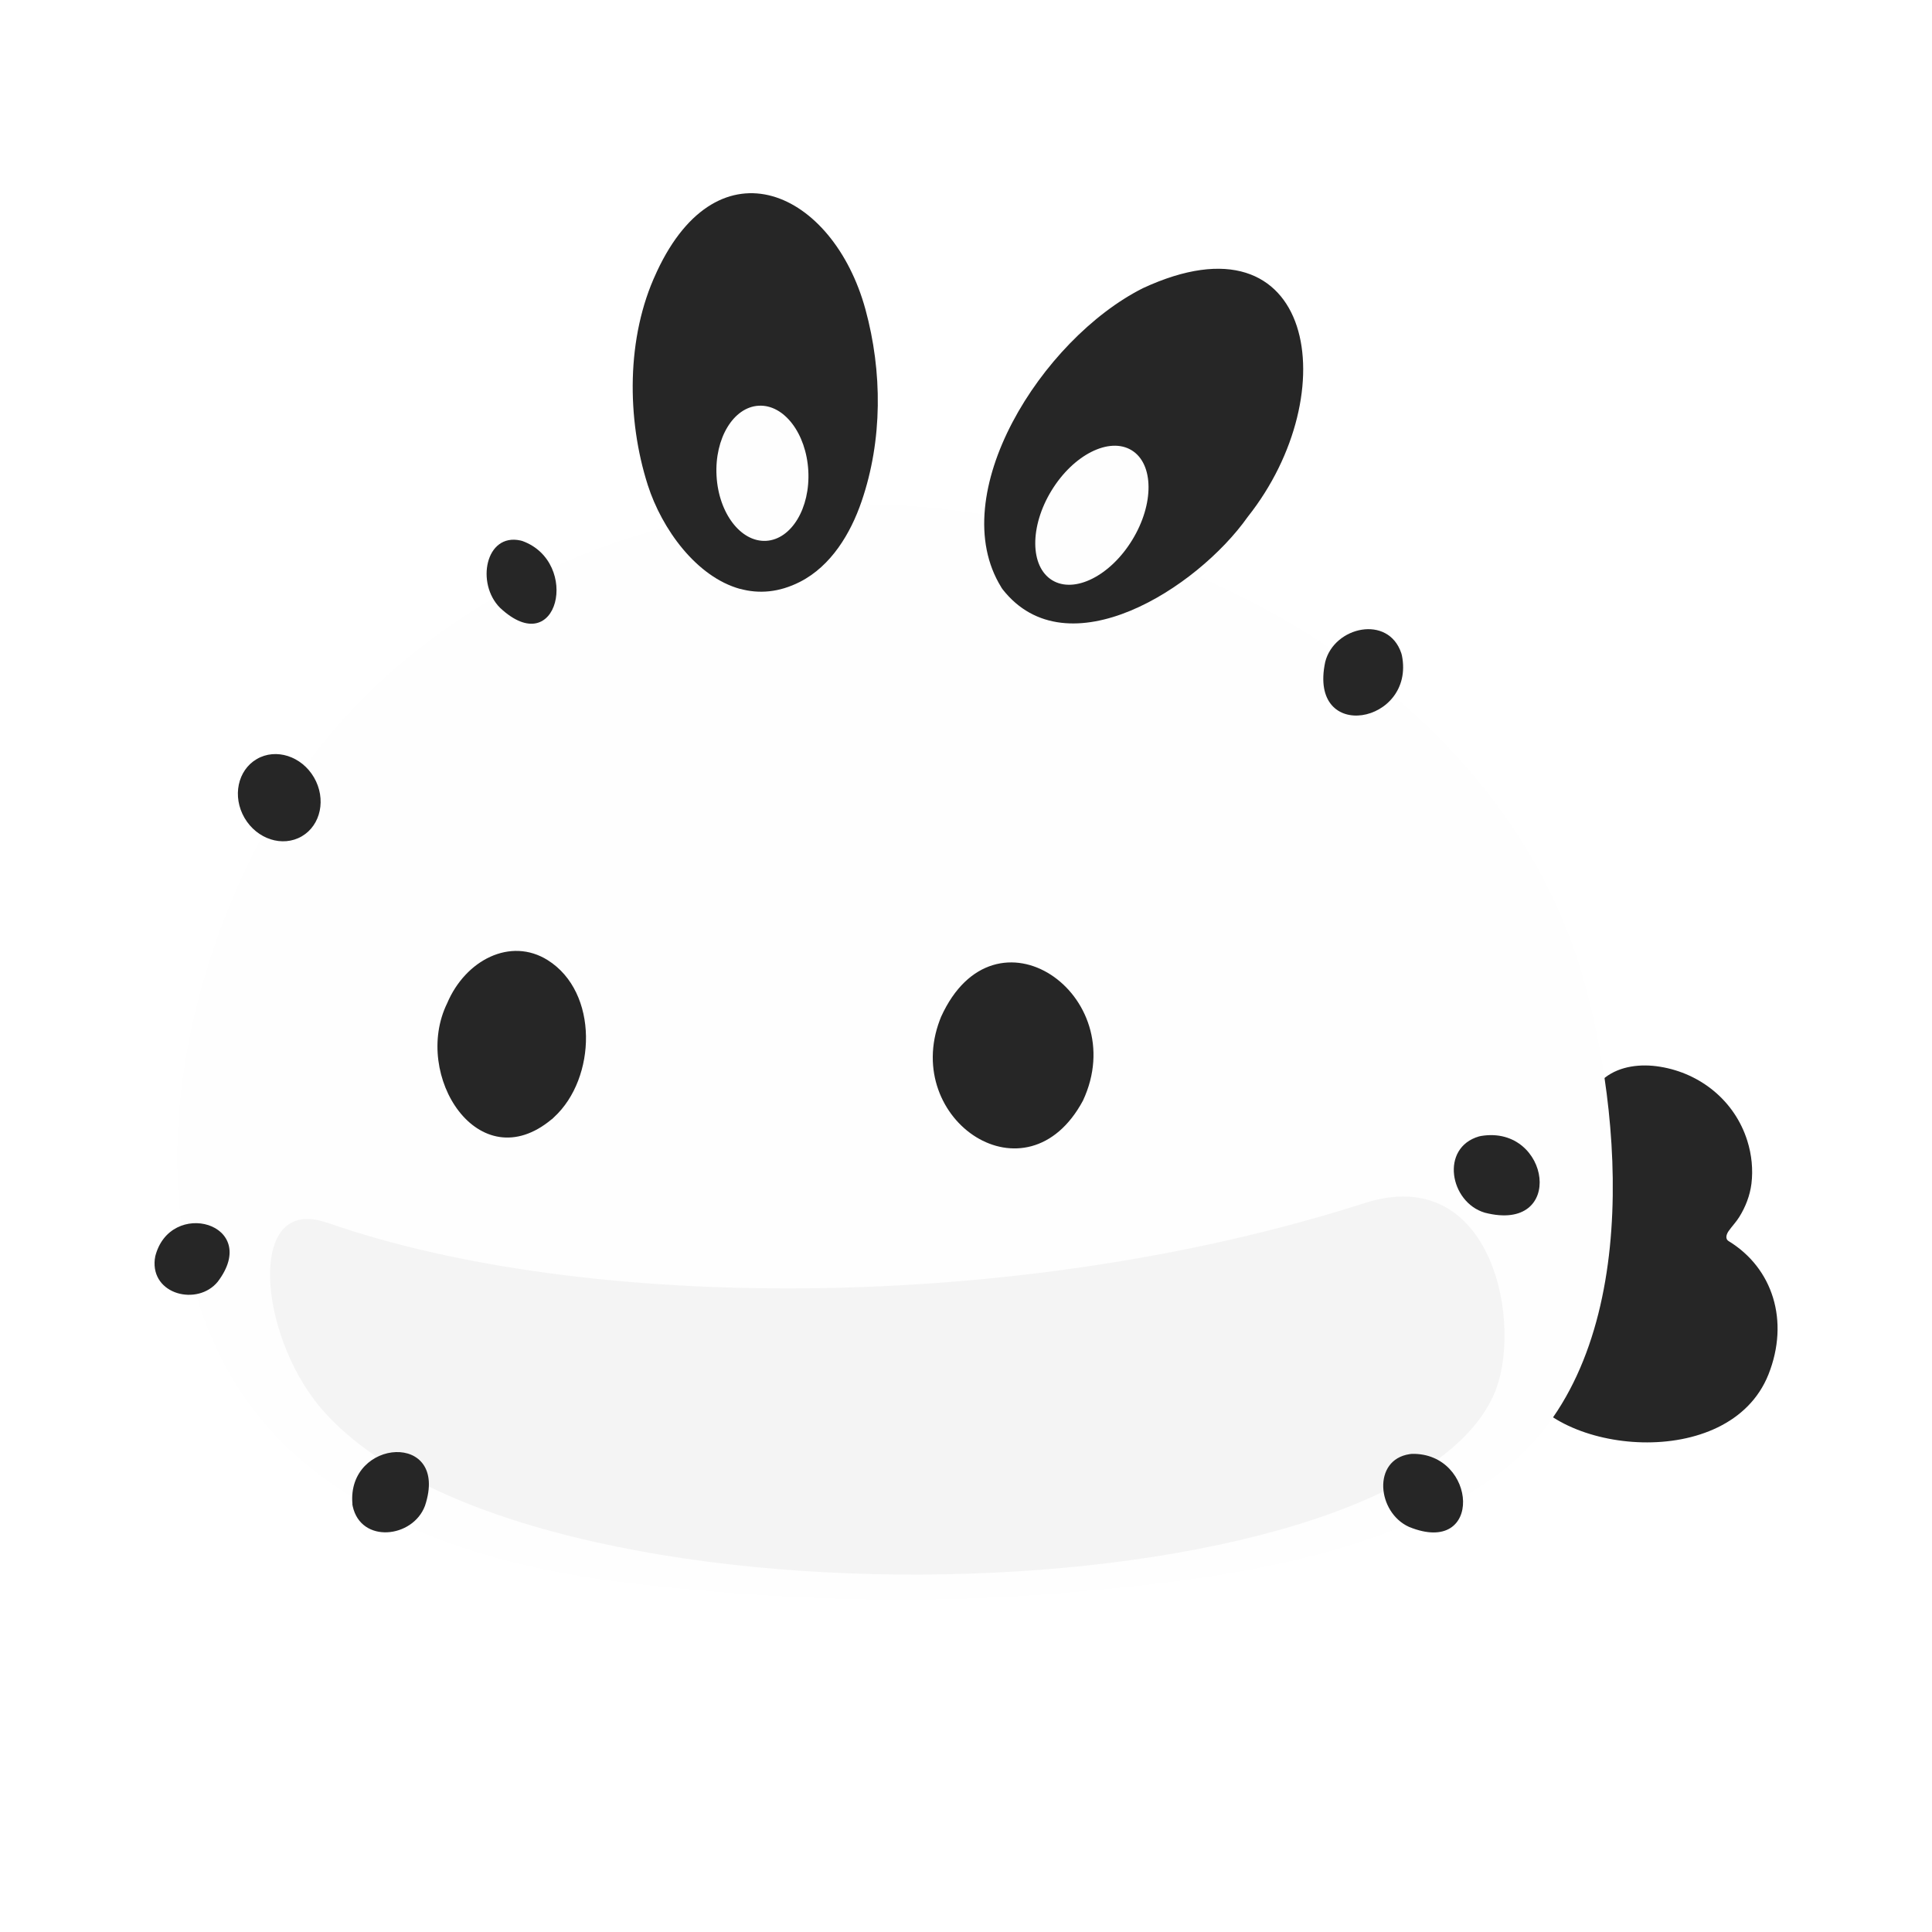
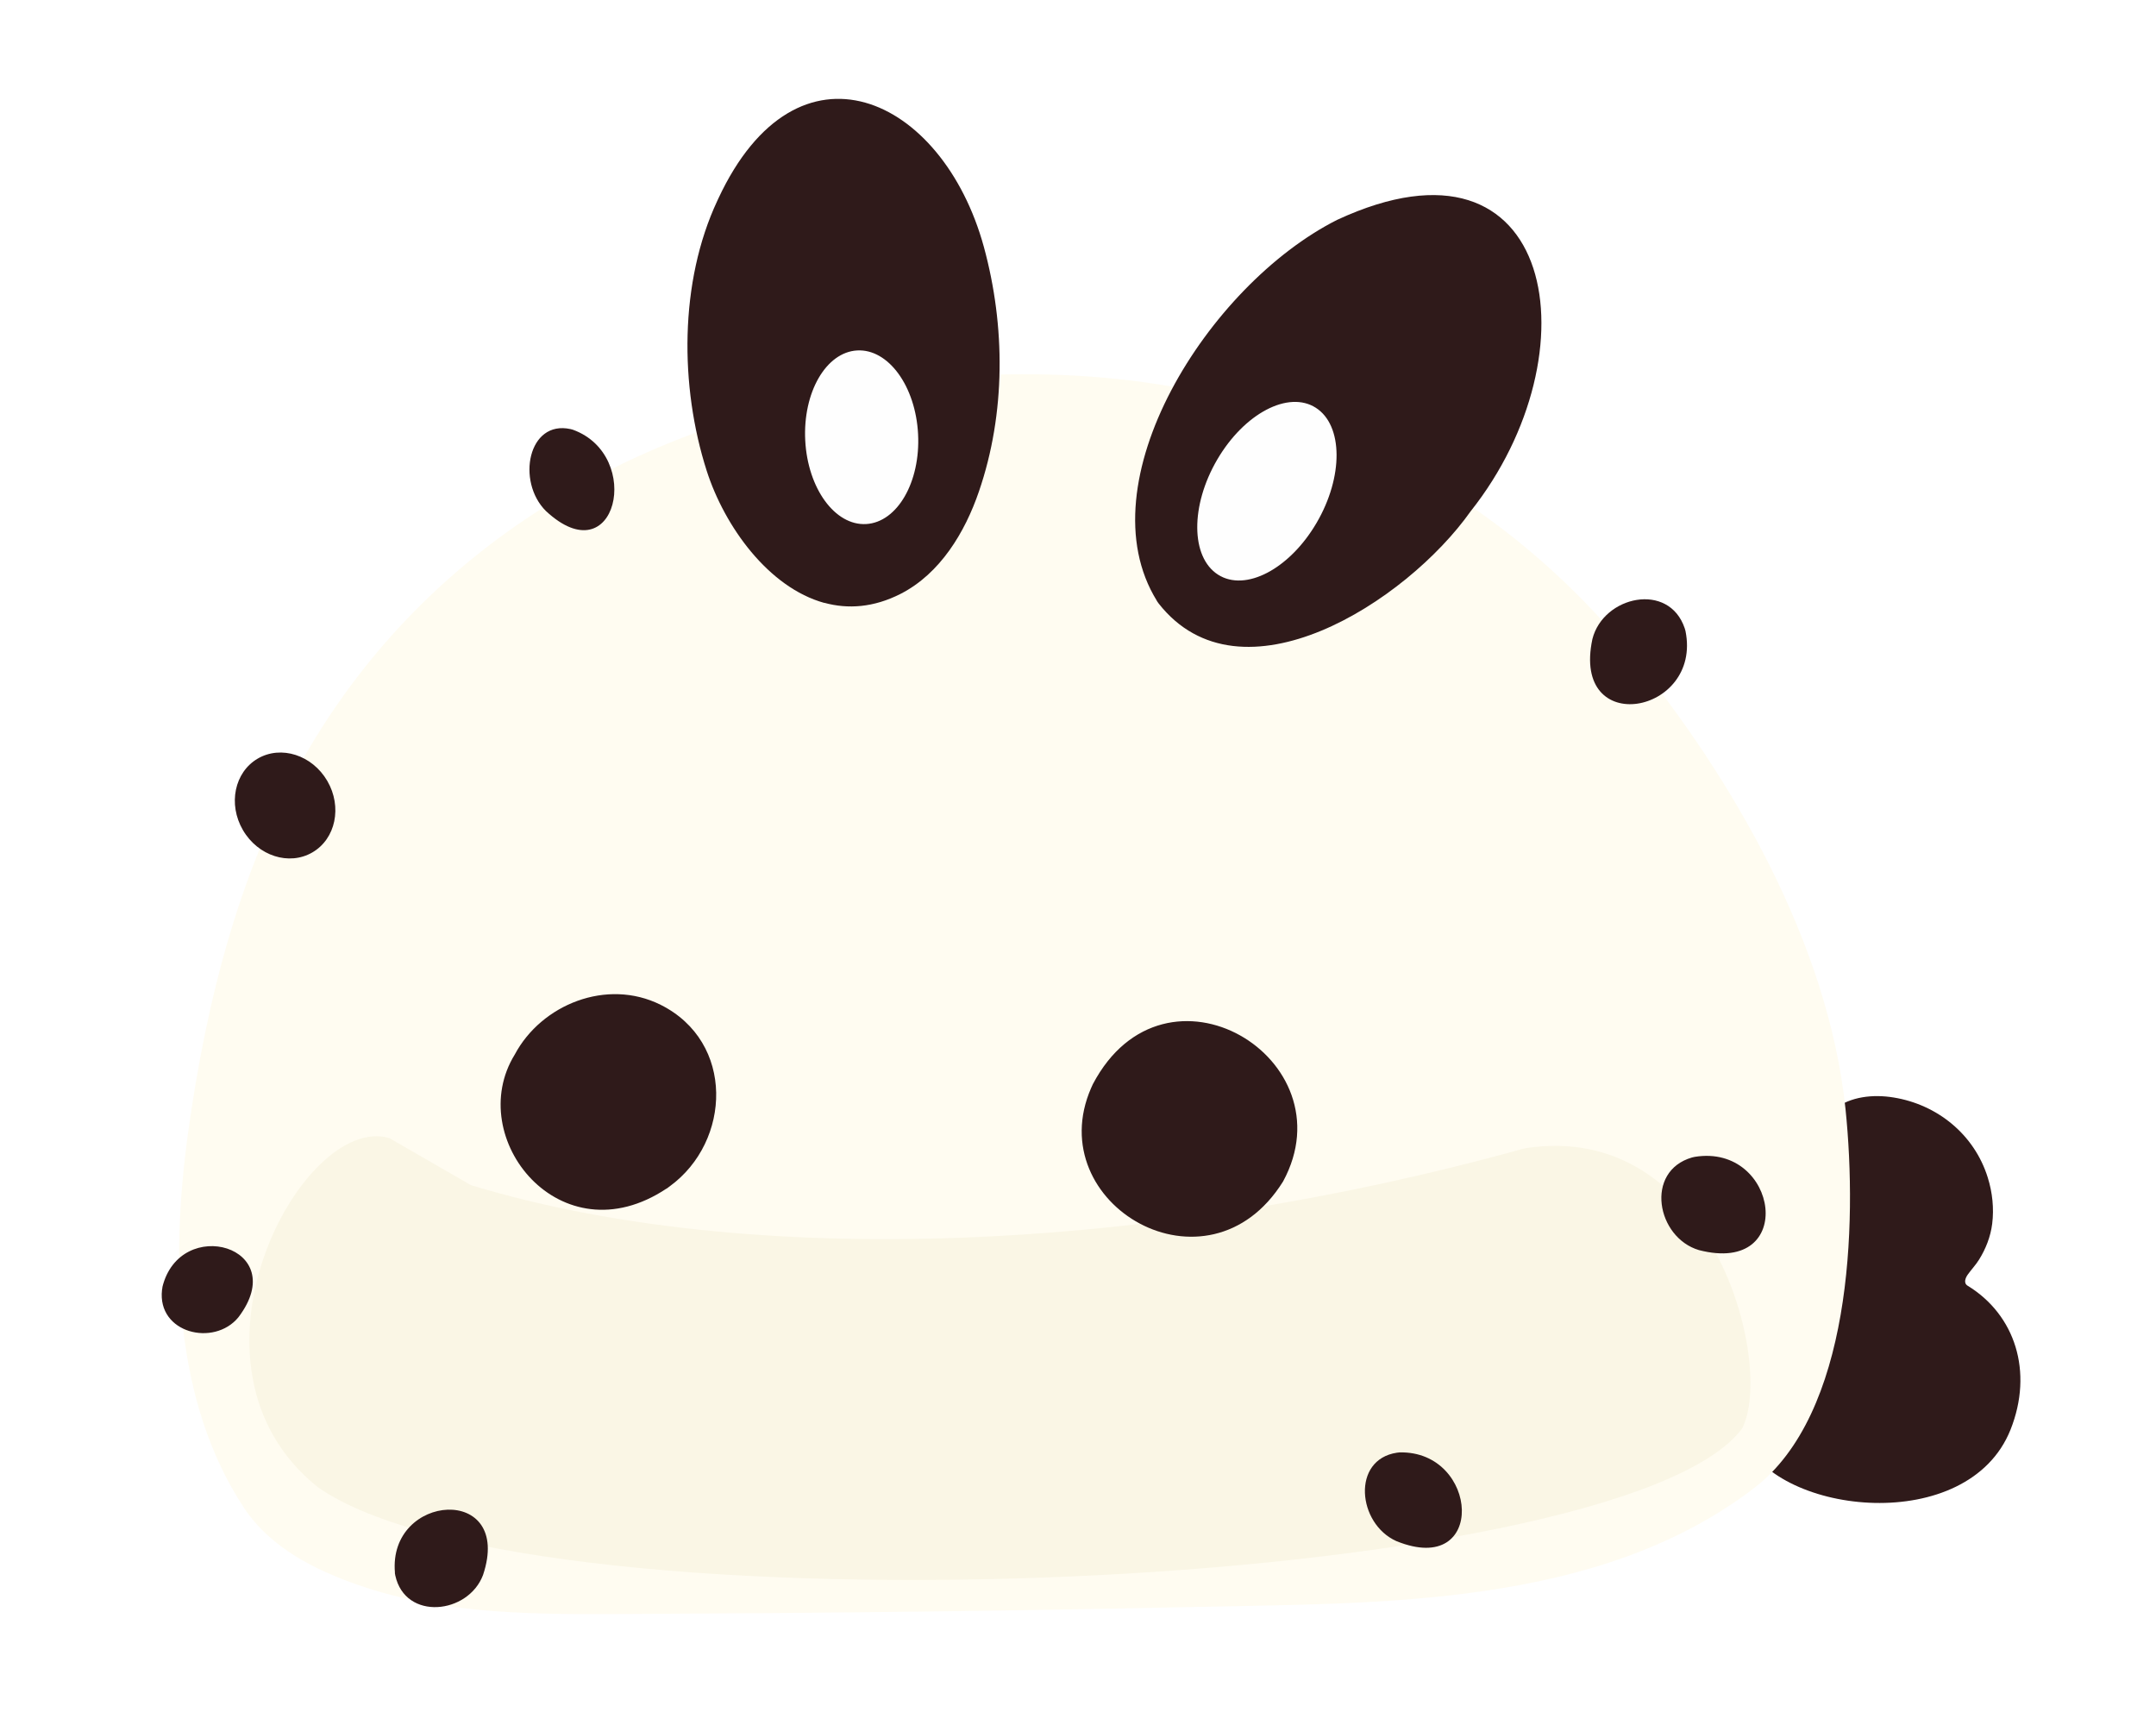
- <svg xmlns="http://www.w3.org/2000/svg" width="50" height="50" viewBox="0 0 50 50" fill="none">
-   <path d="M41.085 28.719C41.111 28.405 41.237 28.121 41.537 27.888C41.928 27.585 42.468 27.526 42.962 27.607C44.006 27.775 44.897 28.489 45.221 29.526C45.334 29.885 45.372 30.27 45.327 30.635C45.288 30.945 45.172 31.239 45.011 31.497C44.93 31.627 44.826 31.733 44.739 31.856C44.687 31.93 44.633 32.056 44.739 32.121C45.876 32.816 46.319 34.182 45.767 35.572C44.749 38.121 40.209 37.623 39.392 35.817C39.169 35.323 39.628 34.832 39.941 34.535C40.335 34.157 40.888 33.882 41.233 33.449C41.401 33.239 41.515 32.987 41.579 32.725C41.676 32.328 41.67 31.908 41.624 31.494C41.569 30.971 41.463 30.451 41.305 29.943C41.175 29.536 41.056 29.11 41.088 28.719H41.085Z" fill="#262626" />
-   <path d="M16.969 13.72C26.052 11.152 38.474 16.073 41.03 25.514C42.071 29.349 42.436 35.491 38.749 38.166C35.641 40.421 30.998 40.944 27.257 41.245C23.677 41.533 20.074 41.397 16.51 40.996C13.499 40.657 10.262 39.852 7.868 37.849C4.866 35.342 4.197 31.3 4.776 27.594C5.167 25.097 6.091 22.67 7.431 20.531C9.535 17.181 13.105 14.8 16.901 13.737L16.966 13.72H16.969Z" fill="#FEFEFE" />
-   <path d="M8.459 31.639C15.092 33.969 26.345 34.014 35.318 31.135C38.652 30.066 39.441 34.337 38.659 36.098C36.074 41.914 13.457 42.56 8.288 36.421C6.675 34.505 6.381 30.912 8.459 31.643V31.639Z" fill="#F4F4F4" />
-   <path d="M24.355 26.315C25.747 23.252 29.308 25.746 28.026 28.486C26.575 31.181 23.341 28.997 24.322 26.399L24.355 26.315ZM11.573 25.963C12.048 24.842 13.214 24.247 14.174 24.848C15.502 25.681 15.434 27.907 14.339 28.912L14.281 28.968V28.964C12.388 30.547 10.659 27.827 11.573 25.963Z" fill="#262626" />
-   <path d="M29.576 7.459C34.038 5.388 34.836 10.17 32.29 13.378C30.982 15.229 27.616 17.378 25.948 15.252L25.912 15.2V15.197C24.429 12.803 26.95 8.784 29.576 7.459ZM17.001 7.026C18.607 3.585 21.558 4.942 22.398 8.008C22.837 9.617 22.843 11.388 22.297 12.978C22.013 13.808 21.509 14.647 20.704 15.058C20.158 15.336 19.635 15.372 19.154 15.239L19.156 15.242C18.019 14.929 17.128 13.685 16.766 12.558C16.216 10.842 16.207 8.722 16.983 7.067C16.989 7.055 16.995 7.038 17.001 7.026Z" fill="#262626" />
-   <path d="M36.536 37.626C38.236 37.588 38.4 40.302 36.468 39.517C35.638 39.145 35.508 37.779 36.481 37.633L36.536 37.626ZM9.121 38.925C8.967 37.222 11.648 37.026 10.998 38.971C10.685 39.807 9.342 39.956 9.128 38.981L9.118 38.925H9.121ZM4.013 32.534C4.385 30.987 6.779 31.662 5.635 33.171C5.115 33.807 3.9 33.51 4.006 32.586L4.016 32.534H4.013ZM38.335 29.398C40.122 29.107 40.533 31.927 38.426 31.384C37.521 31.116 37.263 29.704 38.278 29.41L38.335 29.398ZM6.646 19.644C7.142 19.355 7.805 19.569 8.126 20.12C8.447 20.672 8.306 21.355 7.81 21.644C7.313 21.933 6.65 21.719 6.328 21.167C6.007 20.615 6.149 19.933 6.646 19.644ZM34.297 17.129C34.53 16.212 35.929 15.902 36.265 16.903L36.281 16.961C36.639 18.735 33.842 19.255 34.297 17.129ZM12.944 15.733C12.31 15.104 12.565 13.788 13.47 13.988L13.519 14.001C15.034 14.55 14.443 17.129 12.944 15.733Z" fill="#262626" />
-   <path d="M27.213 12.696C27.781 11.767 28.71 11.3 29.287 11.653C29.863 12.006 29.871 13.045 29.303 13.973C28.736 14.902 27.807 15.369 27.23 15.016C26.653 14.663 26.646 13.624 27.213 12.696ZM19.636 10.5C20.292 10.464 20.866 11.219 20.919 12.184C20.971 13.15 20.481 13.961 19.826 13.997C19.17 14.032 18.596 13.278 18.544 12.312C18.491 11.347 18.981 10.535 19.636 10.5Z" fill="#FEFEFE" />
+ <svg xmlns="http://www.w3.org/2000/svg" width="80" height="64" viewBox="0 0 80 64" fill="none">
+   <path d="M67.357 42.438C67.397 41.953 67.592 41.513 68.057 41.153C68.662 40.683 69.497 40.593 70.262 40.718C71.877 40.978 73.257 42.083 73.757 43.688C73.932 44.243 73.992 44.838 73.922 45.403C73.862 45.883 73.682 46.338 73.432 46.738C73.307 46.938 73.147 47.103 73.012 47.293C72.932 47.408 72.847 47.603 73.012 47.703C74.772 48.778 75.457 50.893 74.602 53.043C73.027 56.988 66.002 56.218 64.737 53.423C64.392 52.658 65.102 51.898 65.587 51.438C66.197 50.853 67.052 50.428 67.587 49.758C67.847 49.433 68.022 49.043 68.122 48.638C68.272 48.023 68.262 47.373 68.192 46.733C68.107 45.923 67.942 45.118 67.697 44.333C67.497 43.703 67.312 43.043 67.362 42.438H67.357Z" fill="#2F1A1A" />
+   <path fill-rule="evenodd" clip-rule="evenodd" d="M50.743 16.599C45.815 14.297 40.318 13.52 34.78 14.038C25.722 14.907 16.651 18.993 11.466 27.774C8.947 32.042 7.661 37.058 6.97 42.089C6.334 46.769 6.442 51.983 9.056 55.947C10.044 57.441 11.736 58.264 13.266 58.797C16.543 59.941 20.022 59.895 23.421 59.88C30.407 59.849 37.407 59.773 44.393 59.62C51.163 59.468 59.273 59.651 65.081 55.215C68.683 52.471 68.926 45.489 68.479 41.144C67.829 34.924 64.215 28.795 60.545 24.298C57.729 20.837 54.399 18.307 50.757 16.599H50.743Z" fill="#FFFCF1" />
+   <path d="M49.616 8.157C57.764 4.375 59.221 13.107 54.572 18.966C52.182 22.346 46.035 26.27 42.991 22.388L42.925 22.294V22.288C40.218 17.916 44.819 10.576 49.616 8.157ZM26.654 7.367C29.586 1.084 34.972 3.561 36.507 9.16C37.309 12.098 37.321 15.332 36.324 18.234C35.805 19.751 34.884 21.285 33.415 22.034C32.418 22.541 31.462 22.606 30.584 22.364L30.59 22.37C28.513 21.798 26.884 19.527 26.223 17.468C25.22 14.335 25.203 10.464 26.619 7.443C26.631 7.42 26.642 7.391 26.654 7.367Z" fill="#2F1A1A" />
+   <path d="M45.168 17.048C46.169 15.338 47.806 14.478 48.823 15.128C49.84 15.778 49.853 17.69 48.852 19.4C47.851 21.111 46.215 21.971 45.197 21.321C44.179 20.672 44.166 18.758 45.168 17.048ZM31.805 13.002C32.962 12.937 33.974 14.326 34.066 16.105C34.158 17.883 33.295 19.378 32.138 19.443C30.982 19.508 29.971 18.119 29.879 16.341C29.787 14.562 30.649 13.067 31.805 13.002Z" fill="#FEFEFE" />
+   <path d="M17.473 43.97C27.806 47.111 42.599 46.485 56.577 42.604C63.527 41.505 65.862 50.624 64.644 52.998C60.114 59.097 19.848 60.839 11.794 55.176C6.146 50.667 11.216 41.243 14.453 42.228L17.473 43.97Z" fill="#FAF6E5" />
+   <path d="M40.551 40.225C43.229 35.134 50.078 39.279 47.61 43.833C44.82 48.311 38.599 44.681 40.488 40.364L40.551 40.225ZM19.1 39.126C20.088 37.269 22.515 36.284 24.512 37.279C27.275 38.66 27.134 42.347 24.855 44.011L24.733 44.102V44.097C20.794 46.718 17.197 42.213 19.1 39.126Z" fill="#2F1A1A" />
+   <path d="M14.655 58.354C14.386 55.389 19.055 55.046 17.924 58.433C17.378 59.89 15.038 60.148 14.667 58.45L14.65 58.354H14.655ZM51.931 53.886C54.89 53.819 55.177 58.544 51.813 57.177C50.367 56.53 50.142 54.15 51.835 53.897L51.931 53.886ZM6.023 47.764C6.669 45.069 10.838 46.245 8.847 48.872C7.941 49.98 5.826 49.463 6.012 47.854L6.028 47.764H6.023ZM62.885 42.921C65.996 42.415 66.71 47.326 63.042 46.381C61.467 45.914 61.017 43.456 62.783 42.944L62.885 42.921ZM9.565 28.144C10.43 27.641 11.585 28.013 12.145 28.974C12.704 29.935 12.456 31.122 11.592 31.625C10.727 32.129 9.572 31.758 9.013 30.796C8.453 29.835 8.701 28.647 9.565 28.144ZM59.088 23.707C59.493 22.11 61.929 21.57 62.514 23.314L62.542 23.414C63.166 26.503 58.295 27.409 59.088 23.707ZM20.255 18.958C19.153 17.861 19.597 15.572 21.172 15.92L21.257 15.943C23.895 16.899 22.865 21.389 20.255 18.958Z" fill="#2F1A1A" />
</svg>
